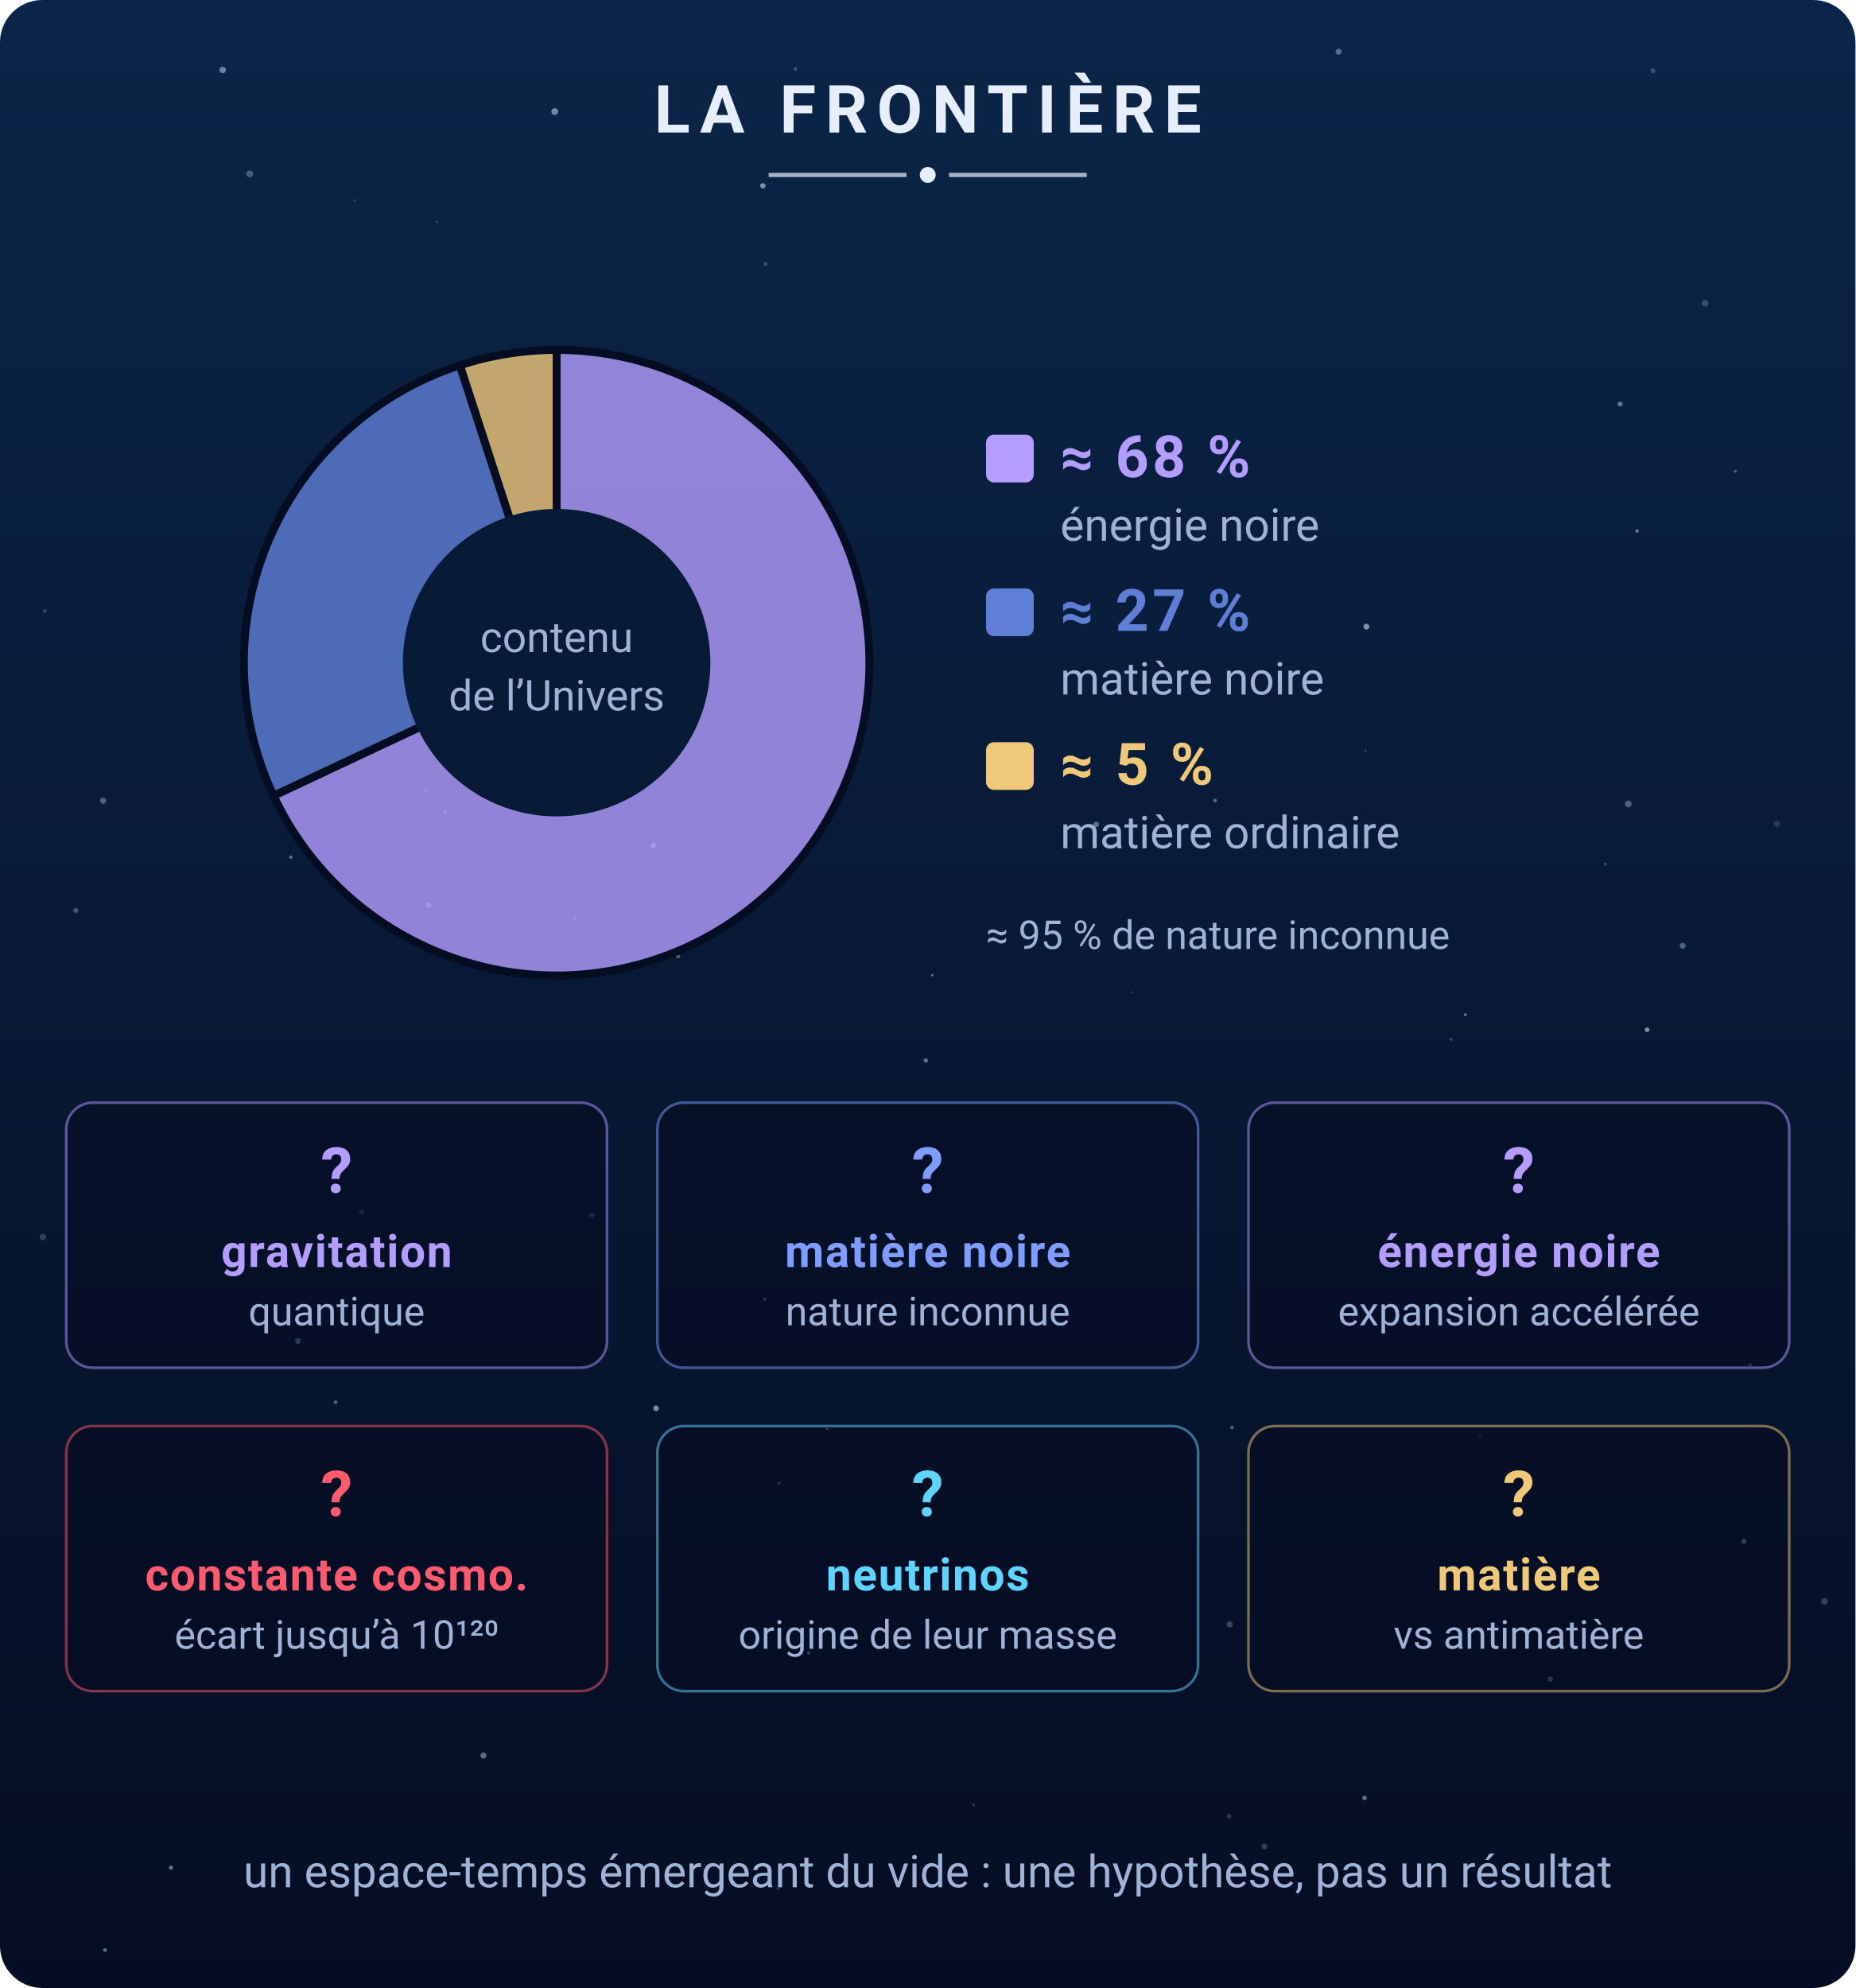
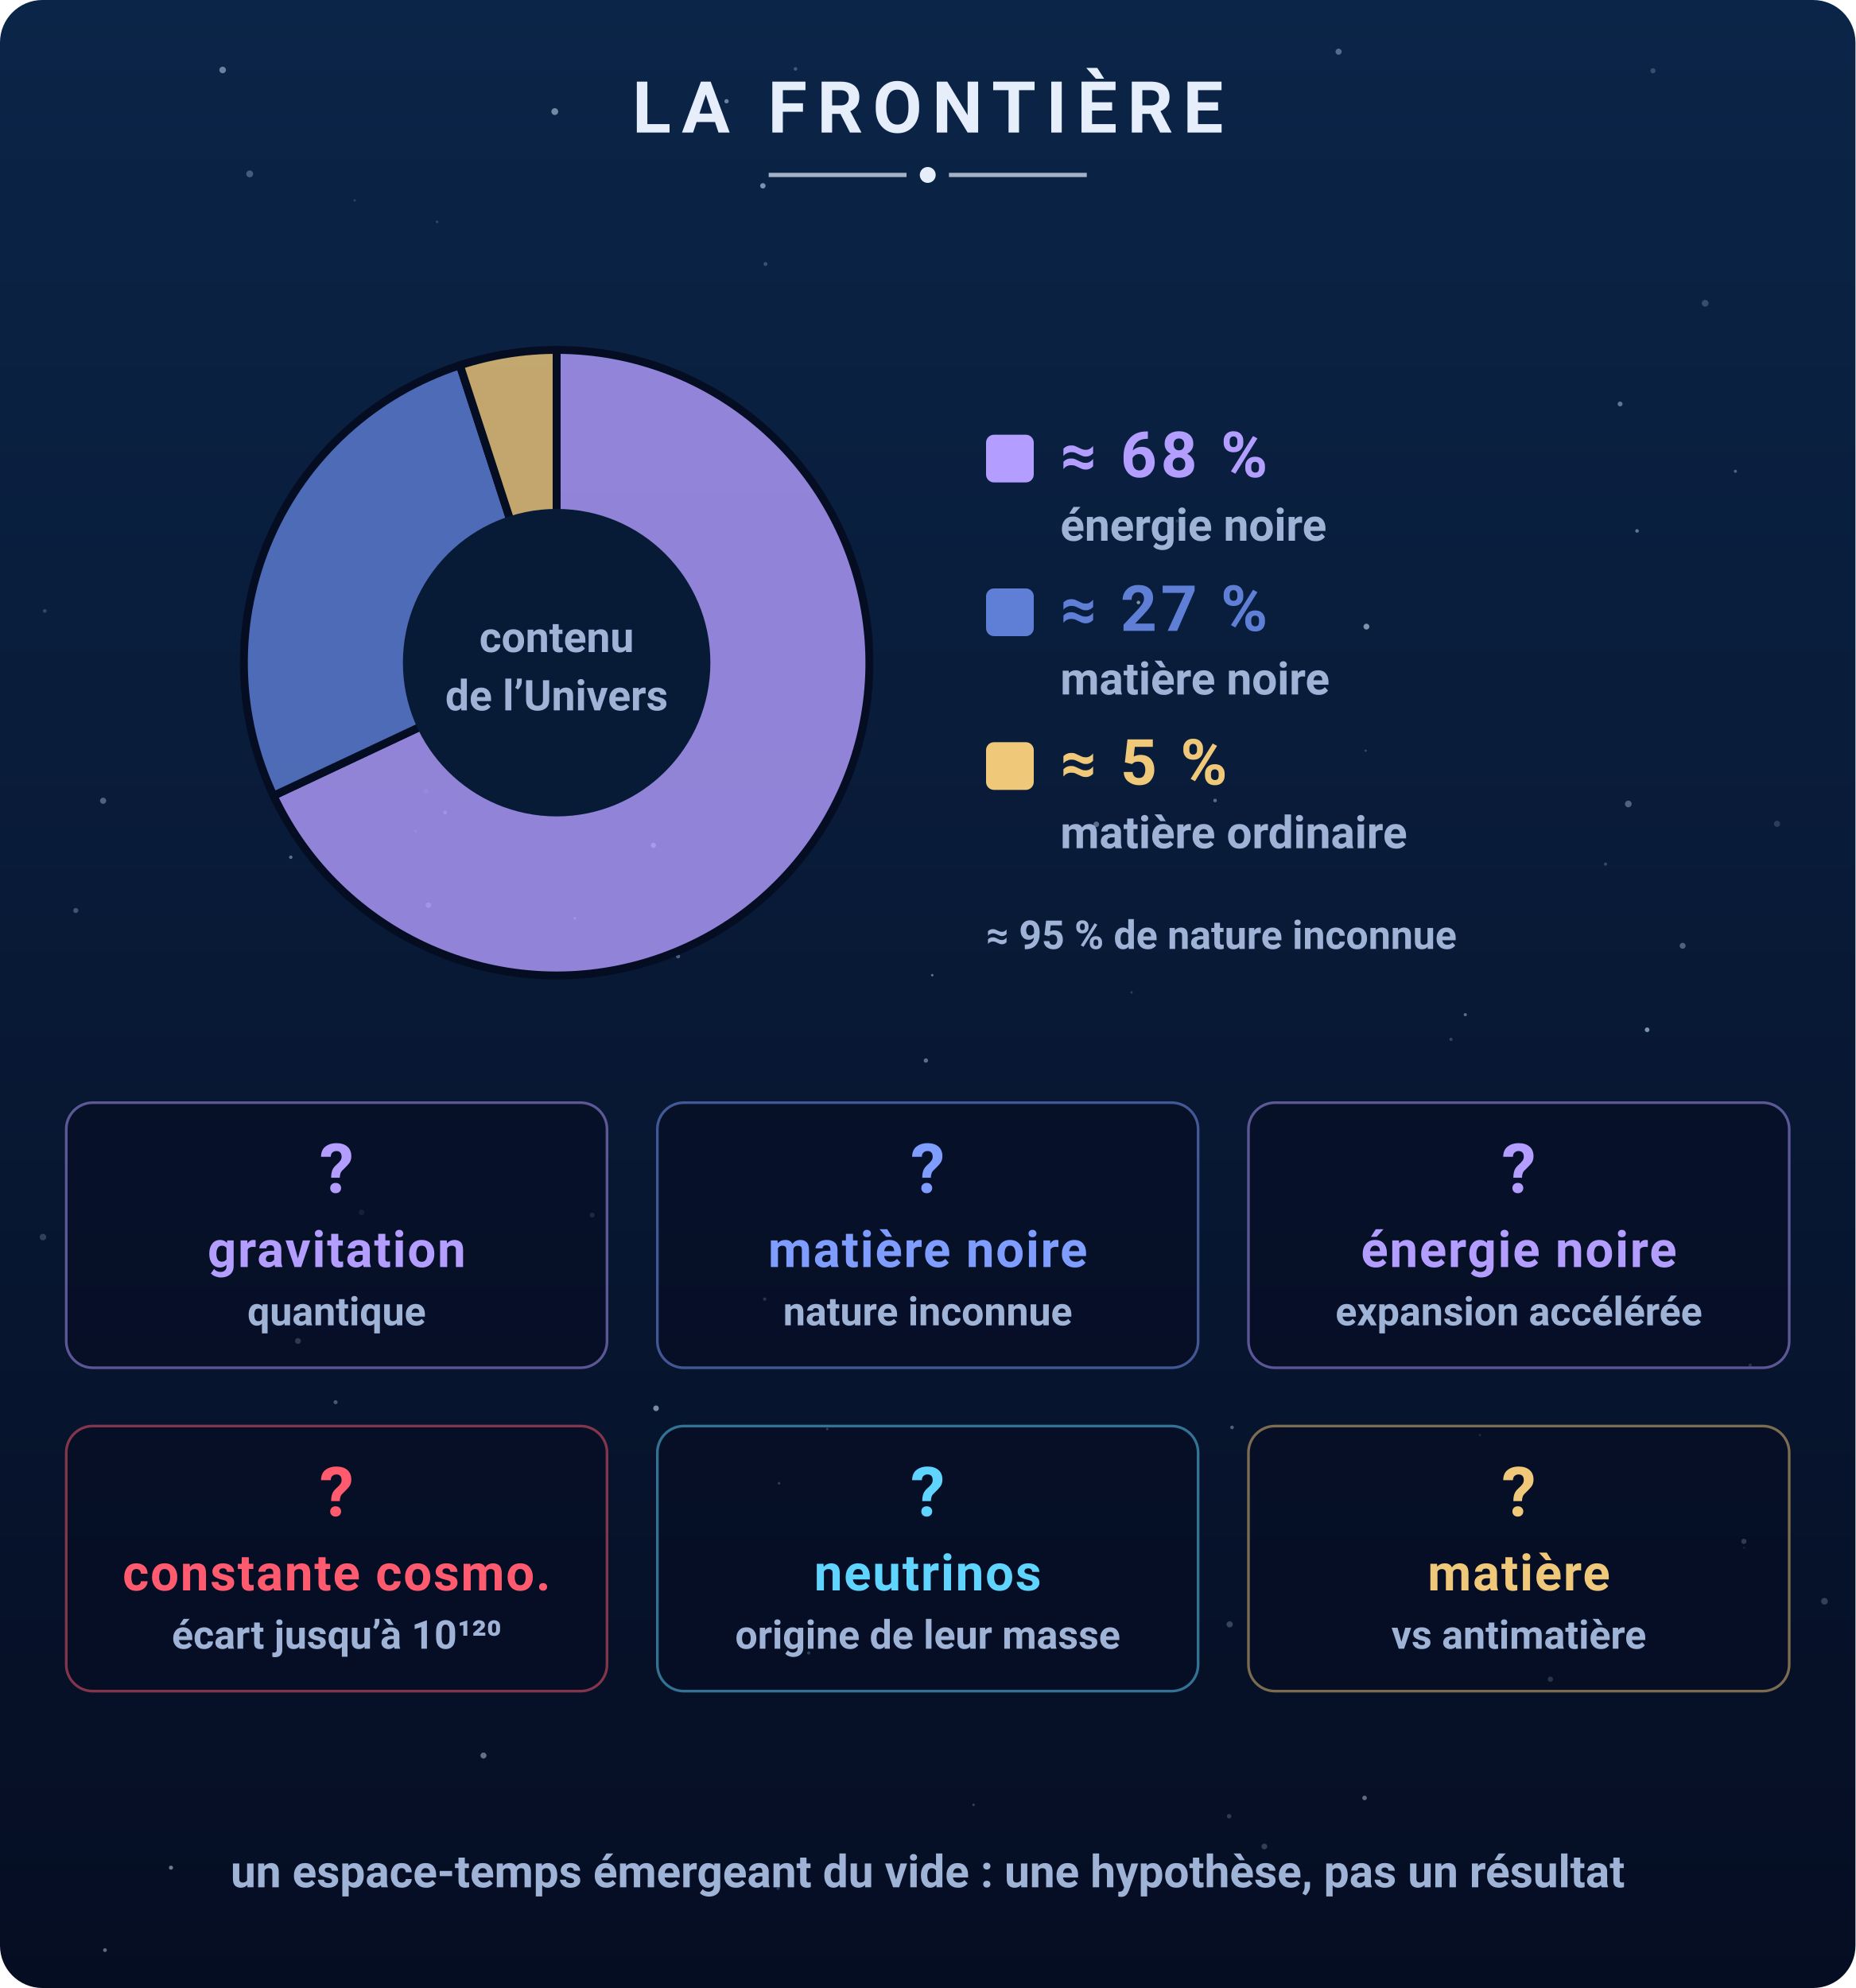
- <svg xmlns="http://www.w3.org/2000/svg" viewBox="0 0 700 750" role="img" aria-labelledby="t16 d16" data-version="1.0">
+ <svg xmlns="http://www.w3.org/2000/svg" viewBox="0 0 700 750" role="img" aria-labelledby="t16 d16" data-version="1.1">
  <style>
+   text, tspan { font-weight: 700 !important; }
  text { font-family: "Jost", "Segoe UI", Roboto, system-ui, sans-serif; }
  .titre  { font-size: 25px; font-weight: 600; letter-spacing: .14em; text-anchor: middle; }
  .label  { font-size: 22px; font-weight: 600; letter-spacing: .06em; }
  .sous   { font-size: 21px; fill: #9fb3d6; }
  .texte  { font-size: 22px; fill: #e6eefc; }
  .math   { font-family: Georgia, "Times New Roman", serif; fill: #e6eefc; }
</style>
  <defs>
    <linearGradient id="vg-fond" x1="0" y1="0" x2="0" y2="1">
      <stop offset="0" stop-color="#0b2548" />
      <stop offset="1" stop-color="#050d22" />
    </linearGradient>
    <filter id="vg-lueur" x="-30%" y="-30%" width="160%" height="160%">
      <feGaussianBlur in="SourceGraphic" stdDeviation="3" result="f" />
      <feMerge>
        <feMergeNode in="f" />
        <feMergeNode in="SourceGraphic" />
      </feMerge>
    </filter>
    <filter id="vg-flou" x="-50%" y="-50%" width="200%" height="200%">
      <feGaussianBlur stdDeviation="10" />
    </filter>
  </defs>
  <rect width="700" height="750" rx="16" fill="url(#vg-fond)" />
  <g fill="#cfe9ff">
    <circle cx="255.8" cy="360.8" r="0.78" opacity="0.35" />
    <circle cx="288.5" cy="490.1" r="0.63" opacity="0.44" />
    <circle cx="16.9" cy="230.5" r="0.70" opacity="0.21" />
    <circle cx="515.5" cy="236.4" r="1.11" opacity="0.58" />
    <circle cx="182.4" cy="662.3" r="1.13" opacity="0.45" />
    <circle cx="28.6" cy="343.5" r="0.96" opacity="0.28" />
    <circle cx="162.5" cy="236.1" r="0.63" opacity="0.50" />
    <circle cx="246.5" cy="318.9" r="0.98" opacity="0.58" />
    <circle cx="209.3" cy="42.1" r="1.28" opacity="0.52" />
    <circle cx="547.4" cy="392.1" r="0.61" opacity="0.22" />
    <circle cx="216.9" cy="346.4" r="0.46" opacity="0.46" />
    <circle cx="505.0" cy="19.5" r="1.16" opacity="0.37" />
    <circle cx="634.8" cy="356.8" r="1.12" opacity="0.35" />
    <circle cx="426.9" cy="374.4" r="0.42" opacity="0.21" />
    <circle cx="167.9" cy="306.5" r="0.73" opacity="0.39" />
    <circle cx="458.4" cy="302.0" r="0.69" opacity="0.38" />
    <circle cx="657.9" cy="581.5" r="0.99" opacity="0.52" />
    <circle cx="164.9" cy="83.7" r="0.48" opacity="0.20" />
    <circle cx="16.2" cy="466.7" r="1.23" opacity="0.20" />
    <circle cx="477.0" cy="696.6" r="1.09" opacity="0.22" />
    <circle cx="444.1" cy="196.5" r="0.56" opacity="0.16" />
    <circle cx="367.3" cy="680.9" r="0.49" opacity="0.22" />
    <circle cx="274.1" cy="38.2" r="0.82" opacity="0.48" />
    <circle cx="323.3" cy="38.5" r="0.43" opacity="0.24" />
    <circle cx="463.7" cy="685.2" r="0.85" opacity="0.20" />
    <circle cx="156.8" cy="313.6" r="0.50" opacity="0.20" />
    <circle cx="305.1" cy="623.6" r="0.61" opacity="0.55" />
    <circle cx="605.7" cy="326.0" r="0.60" opacity="0.23" />
    <circle cx="463.9" cy="612.8" r="1.17" opacity="0.24" />
    <circle cx="300.1" cy="26.0" r="0.67" opacity="0.28" />
    <circle cx="94.2" cy="65.6" r="1.29" opacity="0.29" />
    <circle cx="349.3" cy="400.1" r="0.82" opacity="0.42" />
    <circle cx="351.7" cy="367.9" r="0.47" opacity="0.43" />
    <circle cx="464.8" cy="538.5" r="0.68" opacity="0.36" />
    <circle cx="558.3" cy="541.4" r="0.45" opacity="0.30" />
    <circle cx="126.6" cy="529.0" r="0.76" opacity="0.33" />
    <circle cx="161.6" cy="341.5" r="1.05" opacity="0.43" />
    <circle cx="160.7" cy="298.5" r="0.96" opacity="0.17" />
    <circle cx="623.6" cy="26.7" r="0.96" opacity="0.22" />
    <circle cx="660.3" cy="515.0" r="0.60" opacity="0.38" />
    <circle cx="584.9" cy="633.5" r="1.00" opacity="0.44" />
    <circle cx="514.8" cy="678.3" r="0.86" opacity="0.43" />
    <circle cx="552.8" cy="382.8" r="0.60" opacity="0.41" />
    <circle cx="247.5" cy="531.3" r="1.07" opacity="0.56" />
    <circle cx="84.0" cy="26.4" r="1.24" opacity="0.48" />
    <circle cx="688.3" cy="604.1" r="1.26" opacity="0.22" />
    <circle cx="136.4" cy="457.4" r="1.08" opacity="0.20" />
    <circle cx="654.7" cy="177.8" r="0.58" opacity="0.35" />
    <circle cx="133.8" cy="75.6" r="0.47" opacity="0.16" />
    <circle cx="112.4" cy="505.9" r="1.10" opacity="0.50" />
    <circle cx="293.9" cy="559.6" r="0.50" opacity="0.54" />
    <circle cx="288.8" cy="99.6" r="0.74" opacity="0.24" />
    <circle cx="515.2" cy="283.2" r="0.42" opacity="0.24" />
    <circle cx="64.5" cy="704.6" r="0.77" opacity="0.50" />
    <circle cx="413.6" cy="311.0" r="1.06" opacity="0.40" />
    <circle cx="39.6" cy="735.7" r="0.71" opacity="0.44" />
    <circle cx="293.5" cy="712.5" r="0.55" opacity="0.18" />
    <circle cx="38.9" cy="302.1" r="1.16" opacity="0.35" />
    <circle cx="643.3" cy="114.4" r="1.27" opacity="0.23" />
    <circle cx="611.2" cy="152.4" r="0.92" opacity="0.43" />
    <circle cx="670.4" cy="310.8" r="1.16" opacity="0.17" />
    <circle cx="621.4" cy="388.5" r="0.88" opacity="0.59" />
    <circle cx="223.4" cy="458.4" r="0.93" opacity="0.29" />
    <circle cx="109.7" cy="323.4" r="0.65" opacity="0.42" />
    <circle cx="287.8" cy="70.1" r="1.02" opacity="0.57" />
    <circle cx="429.5" cy="227.3" r="0.67" opacity="0.58" />
    <circle cx="312.1" cy="539.1" r="0.47" opacity="0.52" />
    <circle cx="617.6" cy="200.3" r="0.68" opacity="0.44" />
    <circle cx="658.0" cy="583.9" r="0.42" opacity="0.20" />
    <circle cx="614.3" cy="303.3" r="1.26" opacity="0.35" />
  </g>
-   <text class="titre" x="350.0" y="50" fill="#e6eefc">LA FRONTIÈRE</text>
+   <text style="font-size:27px" class="titre" x="350.0" y="50" fill="#e6eefc">LA FRONTIÈRE</text>
  <line x1="290.0" y1="66" x2="342.0" y2="66" stroke="#e6eefc" stroke-width="1.6" opacity=".7" />
  <line x1="358.0" y1="66" x2="410.0" y2="66" stroke="#e6eefc" stroke-width="1.6" opacity=".7" />
  <circle cx="350.0" cy="66" r="3" fill="#e6eefc" />
  <path d="M 210 250 L 210.0 132.0 A 118 118 0 1 1 103.2 300.2 Z" fill="#b39dff" fill-opacity=".8" stroke="#050d22" stroke-width="3" />
  <path d="M 210 250 L 103.2 300.2 A 118 118 0 0 1 173.5 137.8 Z" fill="#5f7fd6" fill-opacity=".8" stroke="#050d22" stroke-width="3" />
  <path d="M 210 250 L 173.5 137.8 A 118 118 0 0 1 210.0 132.0 Z" fill="#f0c879" fill-opacity=".8" stroke="#050d22" stroke-width="3" />
  <circle cx="210" cy="250" r="58" fill="#071a36" />
  <text x="210" y="246" text-anchor="middle" class="sous" style="font-size:16px">contenu</text>
  <text x="210" y="268" text-anchor="middle" class="sous" style="font-size:16px">de l’Univers</text>
  <rect x="372" y="164" width="18" height="18" rx="3" fill="#b39dff" />
-   <text x="400" y="180" class="label" fill="#b39dff" style="font-size:22px">≈ 68 %</text>
+   <text x="400" y="180" class="label" fill="#b39dff" style="font-size:24px">≈ 68 %</text>
  <text x="400" y="204" class="sous" style="font-size:17px">énergie noire</text>
  <rect x="372" y="222" width="18" height="18" rx="3" fill="#5f7fd6" />
-   <text x="400" y="238" class="label" fill="#5f7fd6" style="font-size:22px">≈ 27 %</text>
+   <text x="400" y="238" class="label" fill="#5f7fd6" style="font-size:24px">≈ 27 %</text>
  <text x="400" y="262" class="sous" style="font-size:17px">matière noire</text>
  <rect x="372" y="280" width="18" height="18" rx="3" fill="#f0c879" />
-   <text x="400" y="296" class="label" fill="#f0c879" style="font-size:22px">≈ 5 %</text>
+   <text x="400" y="296" class="label" fill="#f0c879" style="font-size:24px">≈ 5 %</text>
  <text x="400" y="320" class="sous" style="font-size:17px">matière ordinaire</text>
  <text x="372" y="358" class="sous" style="font-size:15px">≈ 95 % de nature inconnue</text>
  <rect x="25" y="416" width="204" height="100" rx="10" fill="#050d22" fill-opacity=".6" stroke="#b39dff" stroke-opacity=".5" />
-   <text x="127" y="450" text-anchor="middle" font-size="24" font-weight="600" fill="#b39dff">?</text>
-   <text x="127" y="478" text-anchor="middle" class="label" fill="#b39dff" style="font-size:17px;letter-spacing:.03em">gravitation</text>
+   <text x="127" y="450" text-anchor="middle" font-size="26" font-weight="600" fill="#b39dff">?</text>
+   <text x="127" y="478" text-anchor="middle" class="label" fill="#b39dff" style="font-size:19px;letter-spacing:.03em">gravitation</text>
  <text x="127" y="500" text-anchor="middle" class="sous" style="font-size:15px">quantique</text>
  <rect x="248" y="416" width="204" height="100" rx="10" fill="#050d22" fill-opacity=".6" stroke="#7f9cff" stroke-opacity=".5" />
-   <text x="350" y="450" text-anchor="middle" font-size="24" font-weight="600" fill="#7f9cff">?</text>
-   <text x="350" y="478" text-anchor="middle" class="label" fill="#7f9cff" style="font-size:17px;letter-spacing:.03em">matière noire</text>
+   <text x="350" y="450" text-anchor="middle" font-size="26" font-weight="600" fill="#7f9cff">?</text>
+   <text x="350" y="478" text-anchor="middle" class="label" fill="#7f9cff" style="font-size:19px;letter-spacing:.03em">matière noire</text>
  <text x="350" y="500" text-anchor="middle" class="sous" style="font-size:15px">nature inconnue</text>
  <rect x="471" y="416" width="204" height="100" rx="10" fill="#050d22" fill-opacity=".6" stroke="#b39dff" stroke-opacity=".5" />
-   <text x="573" y="450" text-anchor="middle" font-size="24" font-weight="600" fill="#b39dff">?</text>
-   <text x="573" y="478" text-anchor="middle" class="label" fill="#b39dff" style="font-size:17px;letter-spacing:.03em">énergie noire</text>
+   <text x="573" y="450" text-anchor="middle" font-size="26" font-weight="600" fill="#b39dff">?</text>
+   <text x="573" y="478" text-anchor="middle" class="label" fill="#b39dff" style="font-size:19px;letter-spacing:.03em">énergie noire</text>
  <text x="573" y="500" text-anchor="middle" class="sous" style="font-size:15px">expansion accélérée</text>
  <rect x="25" y="538" width="204" height="100" rx="10" fill="#050d22" fill-opacity=".6" stroke="#ff5a6e" stroke-opacity=".5" />
-   <text x="127" y="572" text-anchor="middle" font-size="24" font-weight="600" fill="#ff5a6e">?</text>
-   <text x="127" y="600" text-anchor="middle" class="label" fill="#ff5a6e" style="font-size:17px;letter-spacing:.03em">constante cosmo.</text>
+   <text x="127" y="572" text-anchor="middle" font-size="26" font-weight="600" fill="#ff5a6e">?</text>
+   <text x="127" y="600" text-anchor="middle" class="label" fill="#ff5a6e" style="font-size:19px;letter-spacing:.03em">constante cosmo.</text>
  <text x="127" y="622" text-anchor="middle" class="sous" style="font-size:15px">écart jusqu’à 10¹²⁰</text>
  <rect x="248" y="538" width="204" height="100" rx="10" fill="#050d22" fill-opacity=".6" stroke="#5fd4ff" stroke-opacity=".5" />
-   <text x="350" y="572" text-anchor="middle" font-size="24" font-weight="600" fill="#5fd4ff">?</text>
-   <text x="350" y="600" text-anchor="middle" class="label" fill="#5fd4ff" style="font-size:17px;letter-spacing:.03em">neutrinos</text>
+   <text x="350" y="572" text-anchor="middle" font-size="26" font-weight="600" fill="#5fd4ff">?</text>
+   <text x="350" y="600" text-anchor="middle" class="label" fill="#5fd4ff" style="font-size:19px;letter-spacing:.03em">neutrinos</text>
  <text x="350" y="622" text-anchor="middle" class="sous" style="font-size:15px">origine de leur masse</text>
  <rect x="471" y="538" width="204" height="100" rx="10" fill="#050d22" fill-opacity=".6" stroke="#f0c879" stroke-opacity=".5" />
-   <text x="573" y="572" text-anchor="middle" font-size="24" font-weight="600" fill="#f0c879">?</text>
-   <text x="573" y="600" text-anchor="middle" class="label" fill="#f0c879" style="font-size:17px;letter-spacing:.03em">matière</text>
+   <text x="573" y="572" text-anchor="middle" font-size="26" font-weight="600" fill="#f0c879">?</text>
+   <text x="573" y="600" text-anchor="middle" class="label" fill="#f0c879" style="font-size:19px;letter-spacing:.03em">matière</text>
  <text x="573" y="622" text-anchor="middle" class="sous" style="font-size:15px">vs antimatière</text>
  <text x="350" y="712" text-anchor="middle" class="sous" style="font-size:17px">un espace-temps émergeant du vide : une hypothèse, pas un résultat</text>
</svg>
